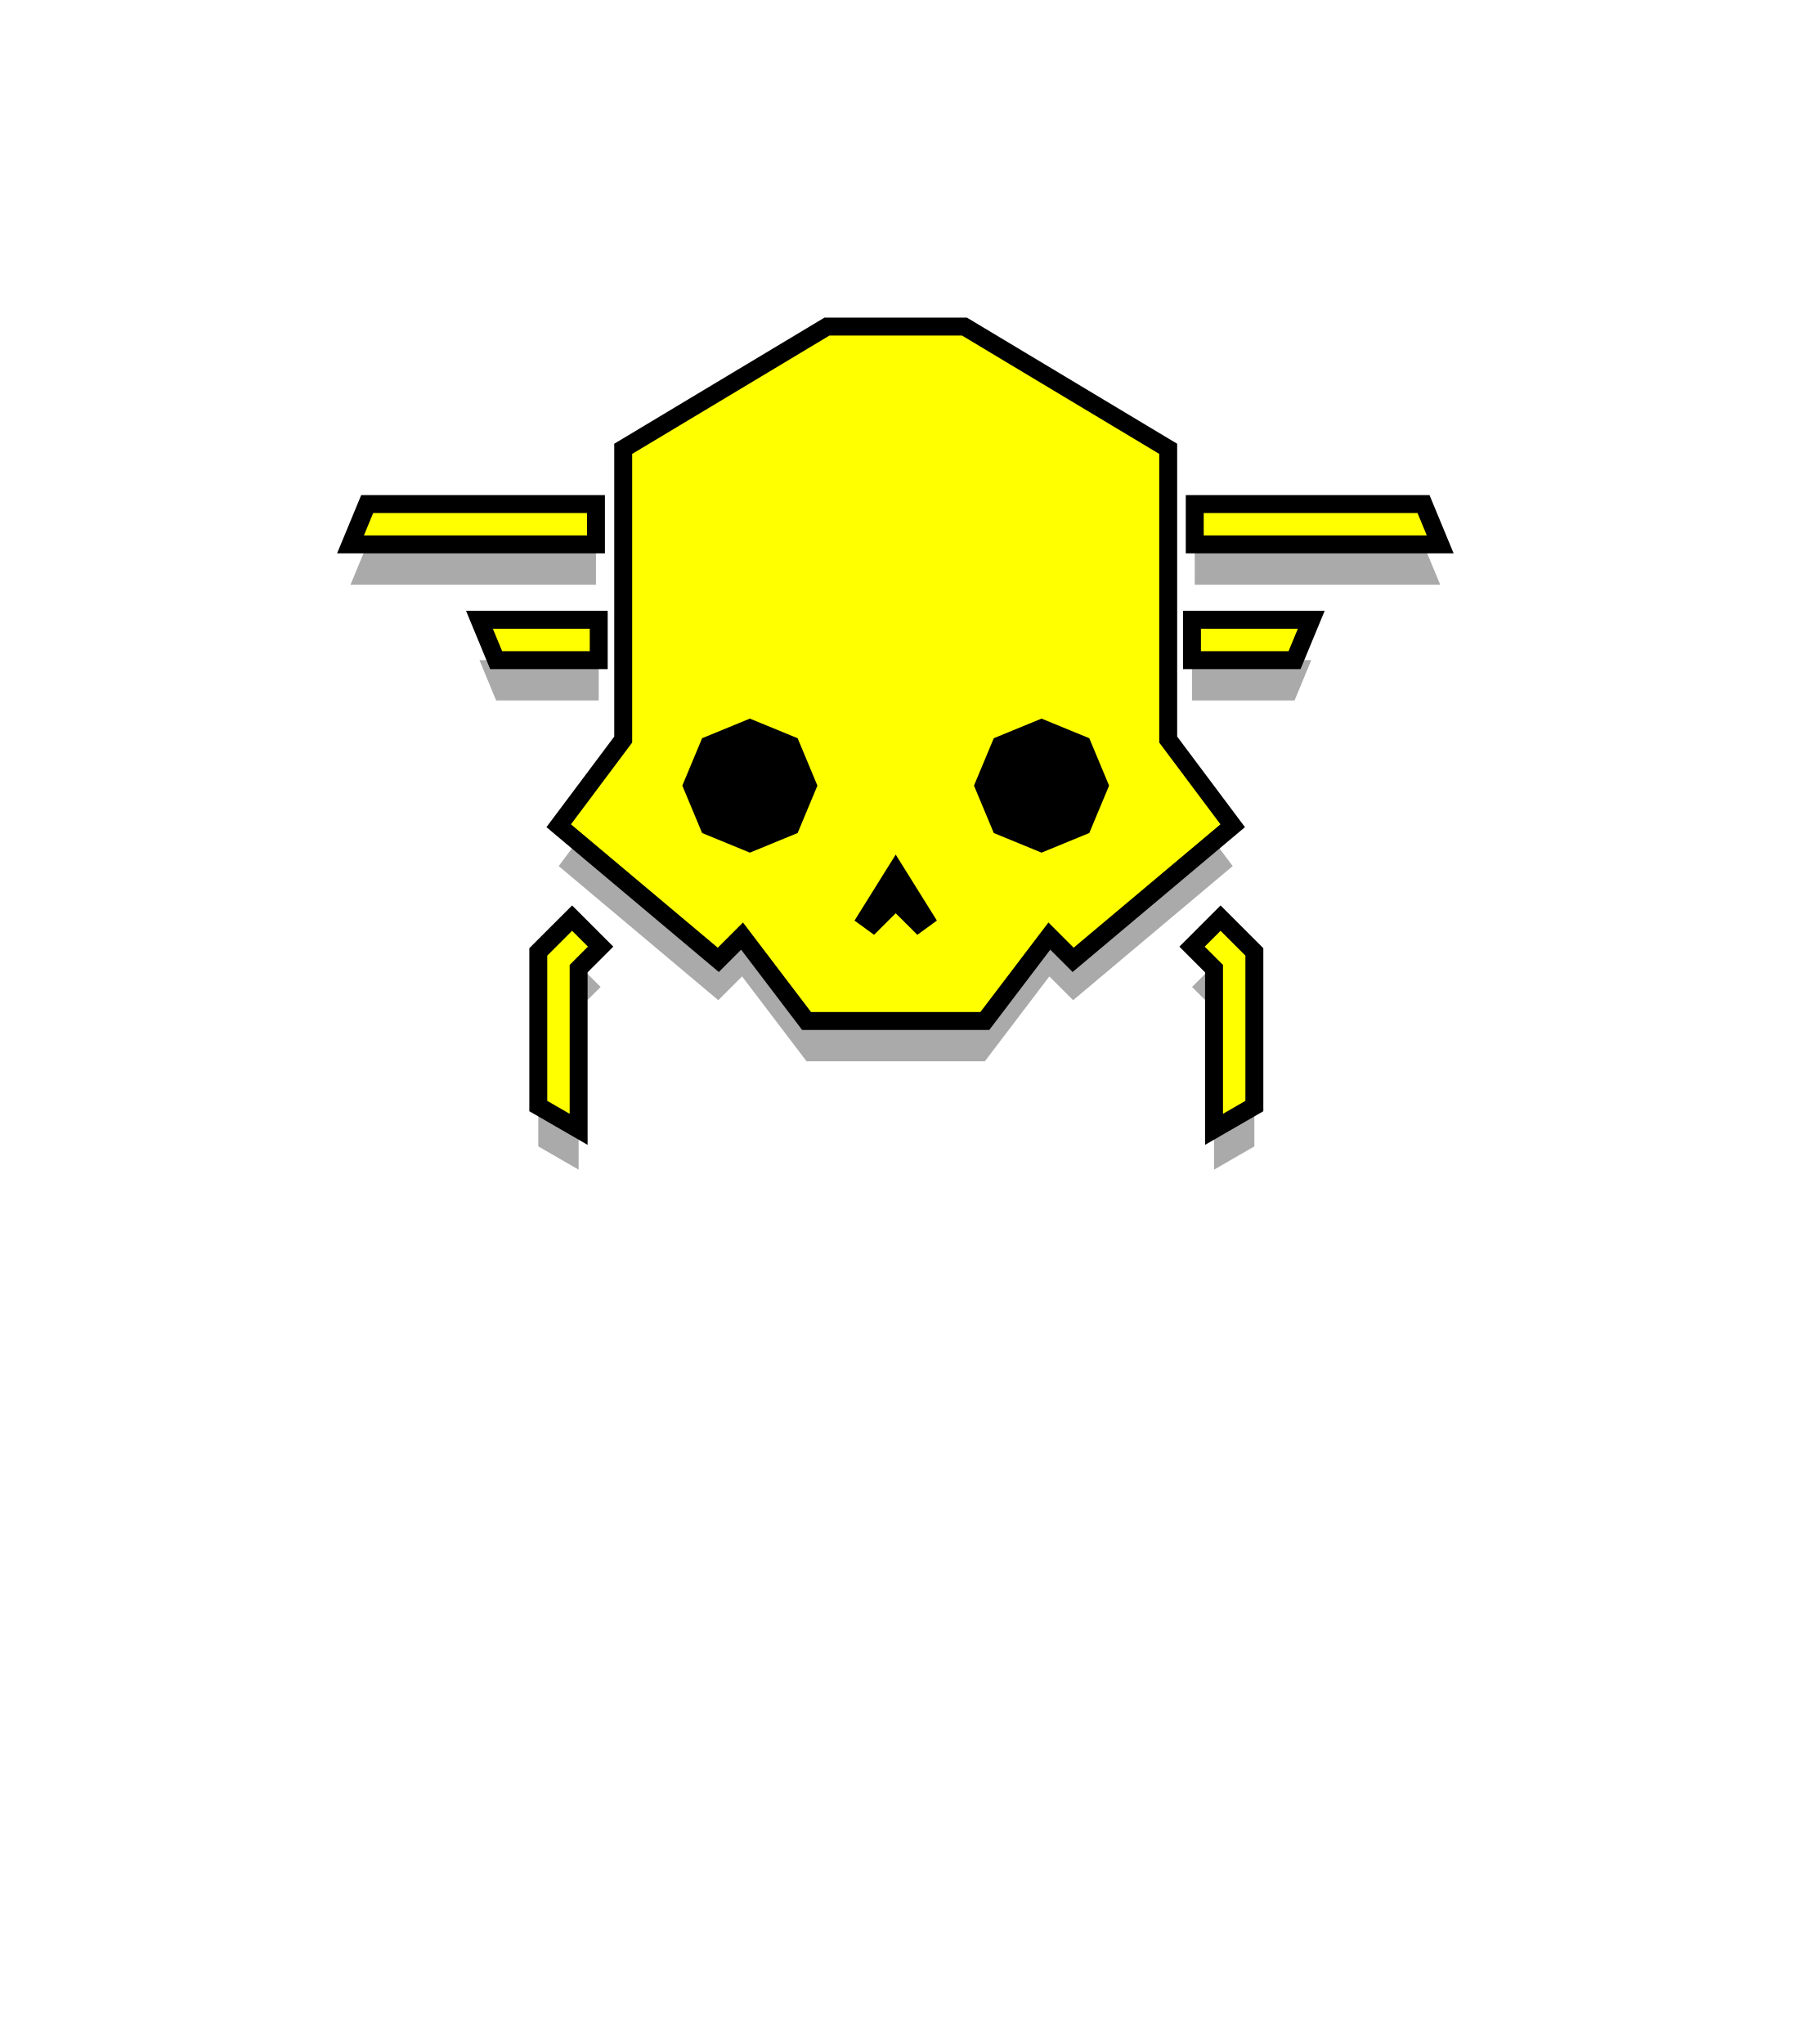
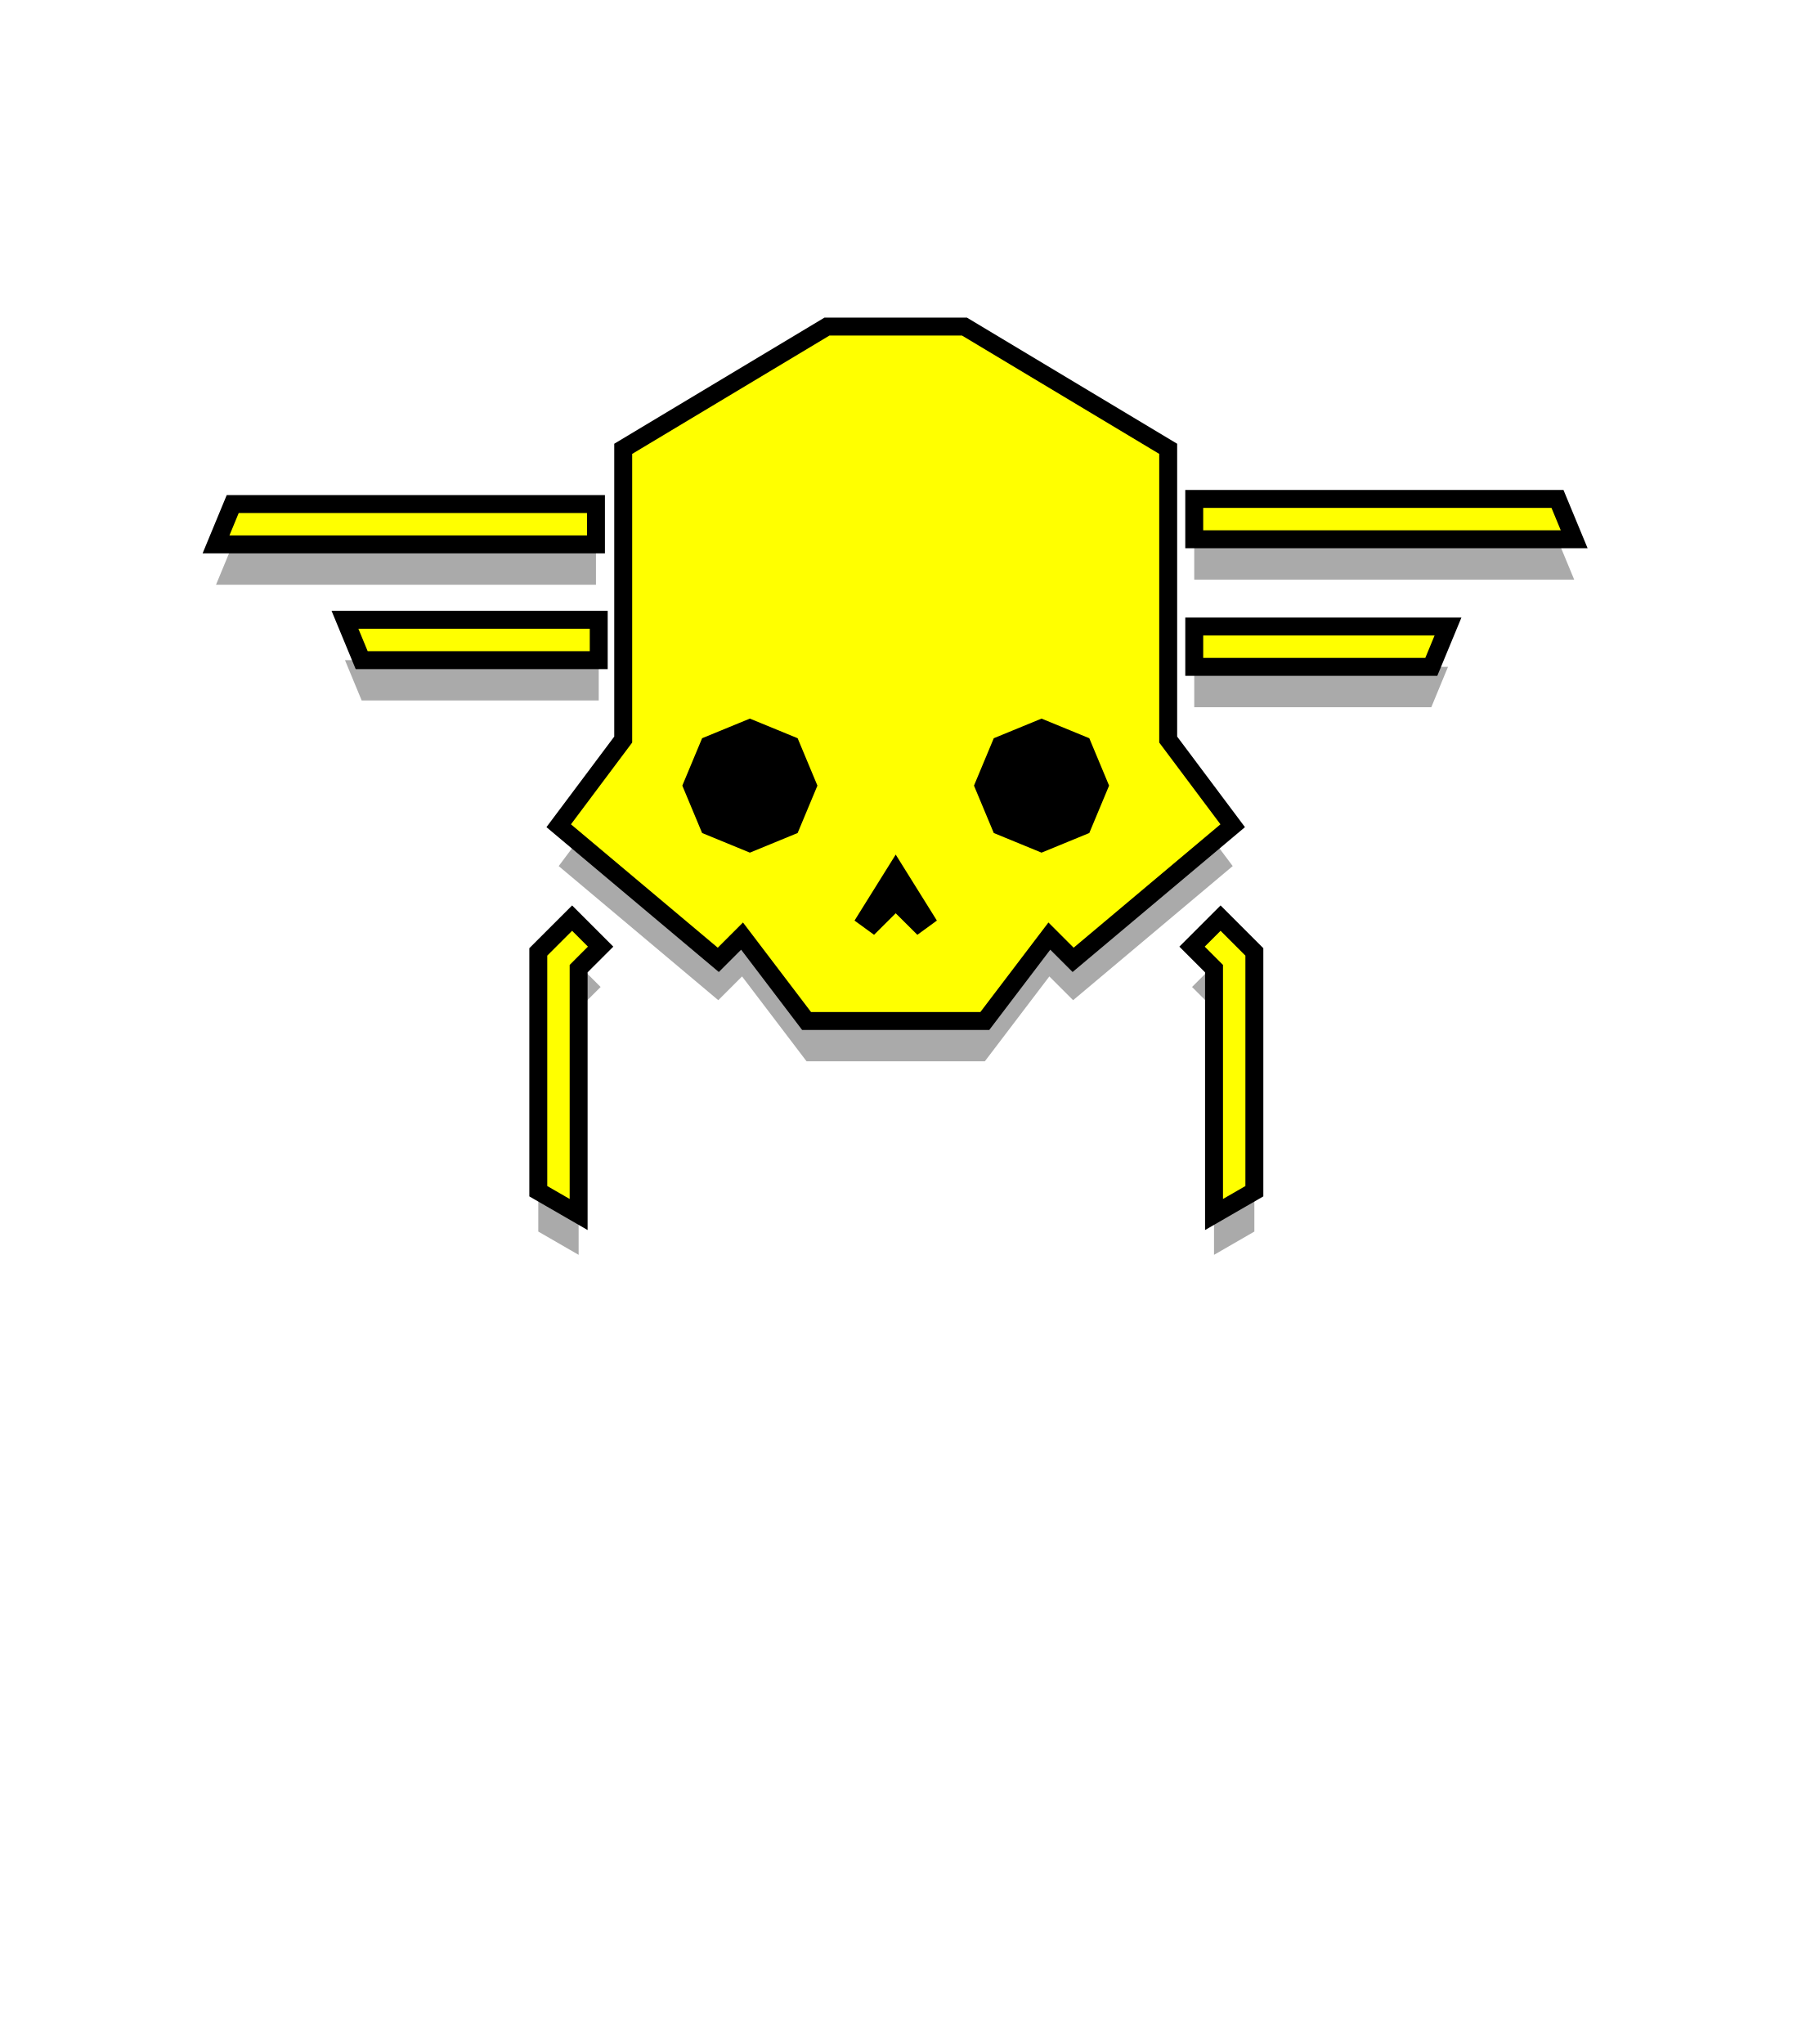
<svg xmlns="http://www.w3.org/2000/svg" xmlns:xlink="http://www.w3.org/1999/xlink" width="200" height="228" viewBox="0 0 200 228" version="1.1" id="svg1" xml:space="preserve">
  <defs id="defs1">
    <linearGradient id="linearGradient6">
      <stop style="stop-color:#262626;stop-opacity:1;" offset="0" id="stop6" />
      <stop style="stop-color:#0f0f0f;stop-opacity:1;" offset="1" id="stop7" />
    </linearGradient>
    <linearGradient xlink:href="#linearGradient6" id="linearGradient64" gradientUnits="userSpaceOnUse" gradientTransform="matrix(1.02846,0,0,1.971572,24.95312,17.98573)" x1="26.458" y1="-2.022" x2="26.458" y2="99.42" />
  </defs>
  <path id="path4" style="display:inline;fill:#aaaaaa;fill-opacity:1;stroke:none;stroke-width:2;stroke-linecap:round;stroke-dasharray:none;stroke-opacity:1" d="M 92.242,40.929 69.517,54.564 v 32.431 l -7.196,9.612 17.801,14.961 2.651,-2.651 7.196,9.468 h 9.943 9.943 l 7.196,-9.468 2.651,2.651 17.801,-14.961 -7.196,-9.612 V 54.564 L 107.582,40.929 h -7.67 z" />
-   <path style="baseline-shift:baseline;display:inline;overflow:visible;opacity:1;fill:#aaaaaa;fill-opacity:1;stroke:none;stroke-width:2;stroke-linecap:square;stroke-dasharray:none;stroke-opacity:1;enable-background:accumulate;stop-color:#000000;stop-opacity:1" d="m 53.48,73.635 1.863,4.5 9.193,0 h 2.25 v -4.5 h -2.25 z" id="path5" />
-   <path style="baseline-shift:baseline;display:inline;overflow:visible;opacity:1;fill:#aaaaaa;fill-opacity:1;fill-rule:evenodd;stroke:none;stroke-width:2;stroke-linecap:square;stroke-dasharray:none;stroke-opacity:1;enable-background:accumulate;stop-color:#000000;stop-opacity:1" d="m 39.096,65.225 25.131,0 h 2.25 v -4.5 h -2.25 l -23.268,0 z" id="path7" />
-   <path style="baseline-shift:baseline;display:inline;overflow:visible;opacity:1;fill:#aaaaaa;fill-opacity:1;fill-rule:evenodd;stroke:none;stroke-width:2;stroke-linecap:square;stroke-dasharray:none;stroke-opacity:1;enable-background:accumulate;stop-color:#000000;stop-opacity:1" d="m 63.816,106.912 -1.592,1.59 -2.18,2.18 0,17.193 4.5,2.598 0,-17.926 0.861,-0.863 1.592,-1.59 z" id="path9" />
-   <path style="baseline-shift:baseline;display:inline;overflow:visible;opacity:1;fill:#aaaaaa;fill-opacity:1;fill-rule:evenodd;stroke:none;stroke-width:2;stroke-linecap:square;stroke-dasharray:none;stroke-opacity:1;enable-background:accumulate;stop-color:#000000;stop-opacity:1" d="m 136.15,106.912 -3.182,3.182 1.59,1.59 0.861,0.863 0,17.926 4.5,-2.598 0,-17.193 -2.18,-2.18 z" id="path10" />
+   <path style="baseline-shift:baseline;display:inline;overflow:visible;opacity:1;fill:#aaaaaa;fill-opacity:1;stroke:none;stroke-width:2;stroke-linecap:square;stroke-dasharray:none;stroke-opacity:1;enable-background:accumulate;stop-color:#000000;stop-opacity:1" d="m 38.48,73.635 1.863,4.5 h 24.193 2.25 v -4.5 h -2.25 z" id="path5" />
+   <path style="baseline-shift:baseline;display:inline;overflow:visible;opacity:1;fill:#aaaaaa;fill-opacity:1;stroke:none;stroke-width:2;stroke-linecap:square;stroke-dasharray:none;stroke-opacity:1;enable-background:accumulate;stop-color:#000000;stop-opacity:1" d="m 133.213,74.385 v 4.5 h 2.25 24.193 l 1.863,-4.5 h -26.057 z" id="path6" />
+   <path style="baseline-shift:baseline;display:inline;overflow:visible;opacity:1;fill:#aaaaaa;fill-opacity:1;fill-rule:evenodd;stroke:none;stroke-width:2;stroke-linecap:square;stroke-dasharray:none;stroke-opacity:1;enable-background:accumulate;stop-color:#000000;stop-opacity:1" d="m 24.096,65.225 h 40.131 2.25 v -4.5 h -2.25 -38.268 z" id="path7" />
+   <path style="baseline-shift:baseline;display:inline;overflow:visible;opacity:1;fill:#aaaaaa;fill-opacity:1;fill-rule:evenodd;stroke:none;stroke-width:2;stroke-linecap:square;stroke-dasharray:none;stroke-opacity:1;enable-background:accumulate;stop-color:#000000;stop-opacity:1" d="m 173.73,60.152 h -38.268 -2.25 v 4.5 h 2.25 40.131 z" id="path8" />
+   <path style="baseline-shift:baseline;display:inline;overflow:visible;opacity:1;fill:#aaaaaa;fill-opacity:1;fill-rule:evenodd;stroke:none;stroke-width:2;stroke-linecap:square;stroke-dasharray:none;stroke-opacity:1;enable-background:accumulate;stop-color:#000000;stop-opacity:1" d="m 63.816,106.912 -1.592,1.59 -2.18,2.18 V 137.375 l 4.5,2.598 v -27.426 l 0.861,-0.863 1.592,-1.59 z" id="path9" />
+   <path style="baseline-shift:baseline;display:inline;overflow:visible;opacity:1;fill:#aaaaaa;fill-opacity:1;fill-rule:evenodd;stroke:none;stroke-width:2;stroke-linecap:square;stroke-dasharray:none;stroke-opacity:1;enable-background:accumulate;stop-color:#000000;stop-opacity:1" d="m 136.15,106.912 -3.182,3.182 1.59,1.59 0.861,0.863 v 27.426 l 4.5,-2.598 v -26.693 l -2.18,-2.18 z" id="path10" />
  <path id="path56" style="display:inline;fill:#ffff00;fill-opacity:1;stroke:#000000;stroke-width:2;stroke-linecap:round;stroke-dasharray:none;stroke-opacity:1" d="M 92.242,36.429 69.517,50.064 v 32.431 l -7.196,9.612 17.801,14.961 2.651,-2.651 7.196,9.468 h 9.943 9.943 l 7.196,-9.468 2.651,2.651 17.801,-14.961 -7.196,-9.612 V 50.064 L 107.582,36.429 h -7.67 z" />
  <path id="ellipse56" style="stroke-width:5.382;stroke-linecap:round" d="m 91.18,87.633 -2.207,5.286 -5.328,2.19 -5.328,-2.19 -2.207,-5.286 2.207,-5.286 5.328,-2.19 5.328,2.19 2.207,5.286 v 0" />
  <path id="path57" style="fill:#000000;fill-opacity:1;stroke:none;stroke-width:5.448;stroke-linecap:round" d="m 99.912,95.325 -4.593,7.362 2.178,1.586 2.415,-2.402 2.415,2.402 2.178,-1.586 z" />
  <path id="ellipse57" style="stroke-width:5.382;stroke-linecap:round" d="m 108.644,87.633 2.207,5.286 5.328,2.19 5.328,-2.19 2.207,-5.286 -2.207,-5.286 -5.328,-2.19 -5.328,2.19 -2.207,5.286 v 0" />
-   <path style="baseline-shift:baseline;display:inline;overflow:visible;opacity:1;fill:#ffff00;stroke:#000000;stroke-width:2;stroke-linecap:square;stroke-dasharray:none;stroke-opacity:1;enable-background:accumulate;stop-color:#000000;stop-opacity:1" d="m 53.48,69.135 1.863,4.5 9.193,0 h 2.25 v -4.5 h -2.25 z" id="path58" />
-   <path style="baseline-shift:baseline;display:inline;overflow:visible;opacity:1;fill:#ffff00;fill-rule:evenodd;stroke:#000000;stroke-width:2;stroke-linecap:square;stroke-dasharray:none;stroke-opacity:1;enable-background:accumulate;stop-color:#000000;stop-opacity:1" d="m 39.096,60.725 c 0,0 11.754,0 25.131,0 0.75,0 2.25,0 2.25,0 v -4.5 h -2.25 l -23.268,0 z" id="path1" />
-   <path style="baseline-shift:baseline;display:inline;overflow:visible;fill:#aaaaaa;fill-opacity:1;stroke:none;stroke-width:2;stroke-linecap:square;stroke-dasharray:none;stroke-opacity:1;enable-background:accumulate;stop-color:#000000" d="m 146.265,73.635 -1.863,4.5 h -9.193 -2.25 v -4.5 h 2.25 z" id="path5-8" />
-   <path style="baseline-shift:baseline;display:inline;overflow:visible;fill:#aaaaaa;fill-opacity:1;fill-rule:evenodd;stroke:none;stroke-width:2;stroke-linecap:square;stroke-dasharray:none;stroke-opacity:1;enable-background:accumulate;stop-color:#000000" d="m 160.65,65.225 h -25.131 -2.25 v -4.5 h 2.25 23.268 z" id="path7-8" />
-   <path style="baseline-shift:baseline;display:inline;overflow:visible;fill:#ffff00;stroke:#000000;stroke-width:2;stroke-linecap:square;stroke-dasharray:none;stroke-opacity:1;enable-background:accumulate;stop-color:#000000" d="m 146.265,69.135 -1.863,4.5 h -9.193 -2.25 v -4.5 h 2.25 z" id="path58-2" />
-   <path style="baseline-shift:baseline;display:inline;overflow:visible;fill:#ffff00;fill-rule:evenodd;stroke:#000000;stroke-width:2;stroke-linecap:square;stroke-dasharray:none;stroke-opacity:1;enable-background:accumulate;stop-color:#000000" d="m 160.65,60.725 c 0,0 -11.754,0 -25.131,0 -0.75,0 -2.25,0 -2.25,0 v -4.5 h 2.25 23.268 z" id="path1-4" />
-   <path style="baseline-shift:baseline;display:inline;overflow:visible;opacity:1;fill:#ffff00;fill-rule:evenodd;stroke:#000000;stroke-width:2;stroke-linecap:square;stroke-dasharray:none;stroke-opacity:1;enable-background:accumulate;stop-color:#000000;stop-opacity:1" d="m 63.816,102.412 -1.592,1.59 -2.18,2.18 0,17.193 4.5,2.598 0,-17.926 0.861,-0.863 1.592,-1.59 z" id="path2" />
-   <path style="baseline-shift:baseline;display:inline;overflow:visible;opacity:1;fill:#ffff00;fill-rule:evenodd;stroke:#000000;stroke-width:2;stroke-linecap:square;stroke-dasharray:none;stroke-opacity:1;enable-background:accumulate;stop-color:#000000;stop-opacity:1" d="m 136.15,102.412 -3.182,3.182 1.59,1.59 0.861,0.863 0,17.926 4.5,-2.598 0,-17.193 -2.18,-2.18 z" id="path3" />
+   <path style="baseline-shift:baseline;display:inline;overflow:visible;opacity:1;fill:#ffff00;stroke:#000000;stroke-width:2;stroke-linecap:square;stroke-dasharray:none;stroke-opacity:1;enable-background:accumulate;stop-color:#000000;stop-opacity:1" d="m 38.48,69.135 1.863,4.5 h 24.193 2.25 v -4.5 h -2.25 z" id="path58" />
+   <path style="baseline-shift:baseline;display:inline;overflow:visible;opacity:1;fill:#ffff00;stroke:#000000;stroke-width:2;stroke-linecap:square;stroke-dasharray:none;stroke-opacity:1;enable-background:accumulate;stop-color:#000000;stop-opacity:1" d="m 133.213,69.885 v 4.5 h 2.25 24.193 l 1.863,-4.5 h -26.057 z" id="path59" />
+   <path style="baseline-shift:baseline;display:inline;overflow:visible;opacity:1;fill:#ffff00;fill-rule:evenodd;stroke:#000000;stroke-width:2;stroke-linecap:square;stroke-dasharray:none;stroke-opacity:1;enable-background:accumulate;stop-color:#000000;stop-opacity:1" d="m 24.096,60.725 h 40.131 2.25 v -4.5 h -2.25 -38.268 z" id="path1" />
+   <path style="baseline-shift:baseline;display:inline;overflow:visible;opacity:1;fill:#ffff00;fill-rule:evenodd;stroke:#000000;stroke-width:2;stroke-linecap:square;stroke-dasharray:none;stroke-opacity:1;enable-background:accumulate;stop-color:#000000;stop-opacity:1" d="m 173.73,55.652 h -38.268 -2.25 v 4.5 h 2.25 40.131 z" id="path1-8" />
+   <path style="baseline-shift:baseline;display:inline;overflow:visible;opacity:1;fill:#ffff00;fill-rule:evenodd;stroke:#000000;stroke-width:2;stroke-linecap:square;stroke-dasharray:none;stroke-opacity:1;enable-background:accumulate;stop-color:#000000;stop-opacity:1" d="m 63.816,102.412 -1.592,1.59 -2.18,2.18 V 132.875 l 4.5,2.598 v -27.426 l 0.861,-0.863 1.592,-1.59 z" id="path2" />
+   <path style="baseline-shift:baseline;display:inline;overflow:visible;opacity:1;fill:#ffff00;fill-rule:evenodd;stroke:#000000;stroke-width:2;stroke-linecap:square;stroke-dasharray:none;stroke-opacity:1;enable-background:accumulate;stop-color:#000000;stop-opacity:1" d="m 136.15,102.412 -3.182,3.182 1.59,1.59 0.861,0.863 v 27.426 l 4.5,-2.598 v -26.693 l -2.18,-2.18 z" id="path3" />
</svg>
